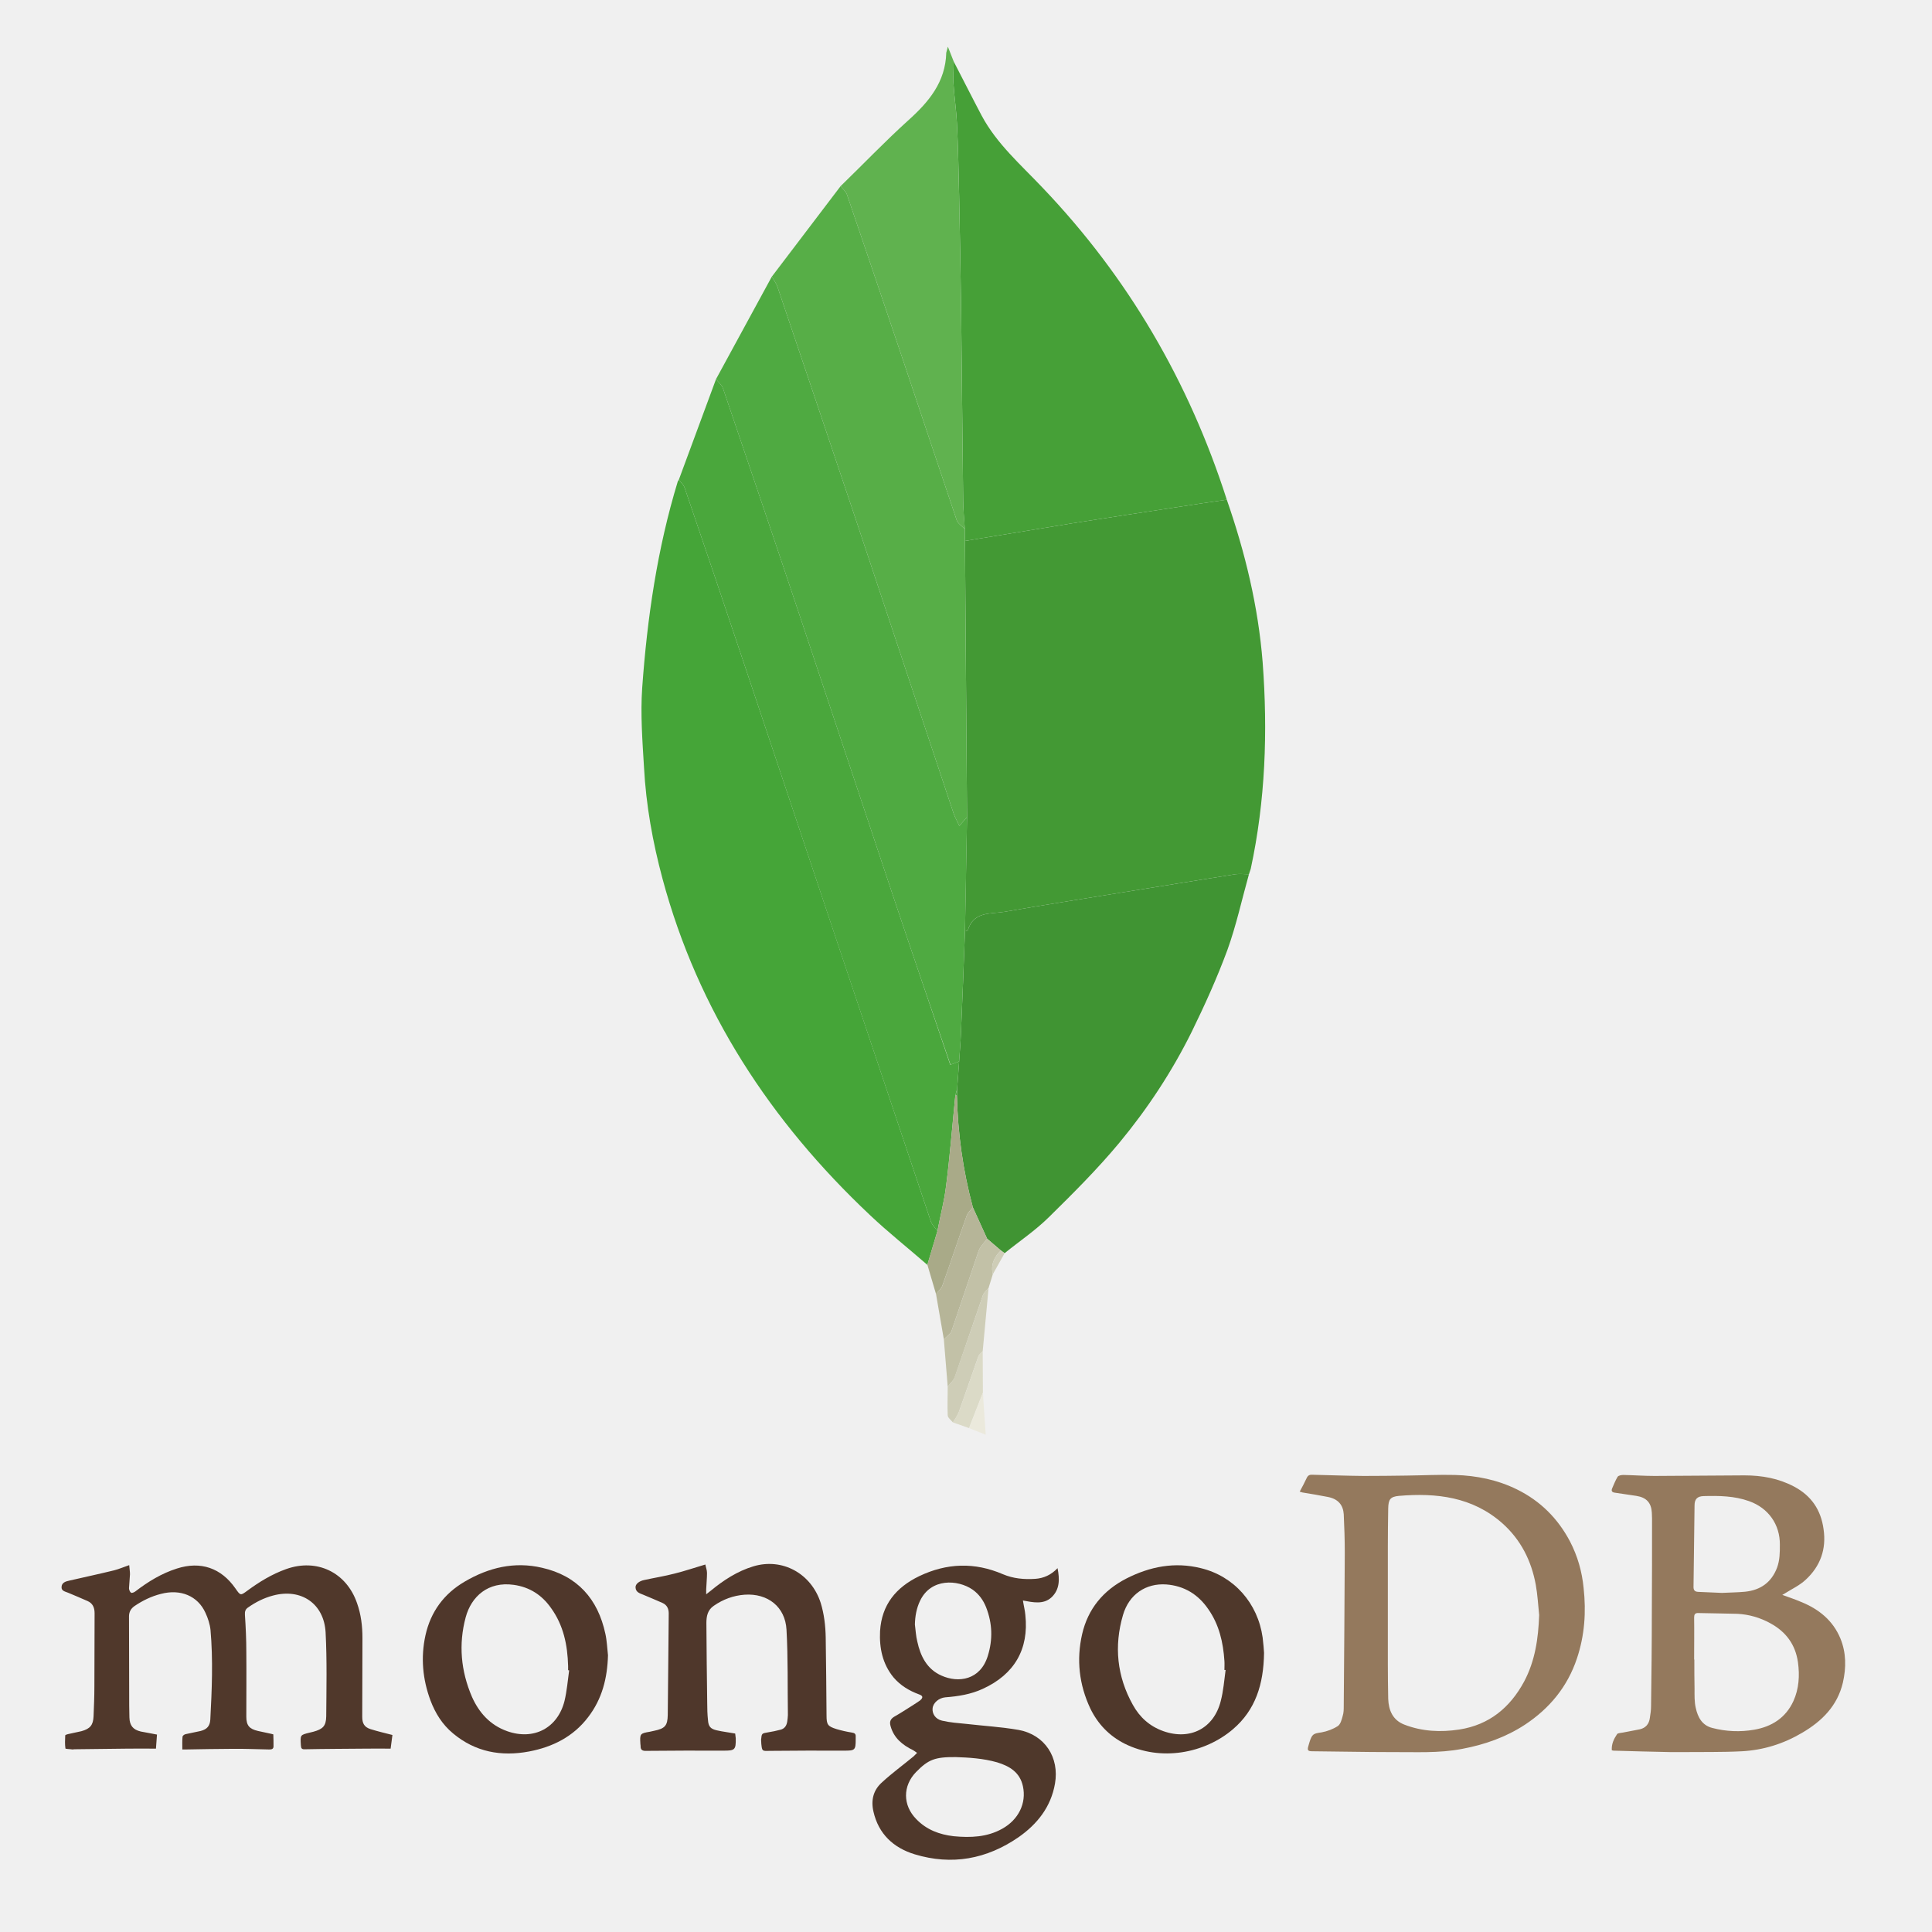
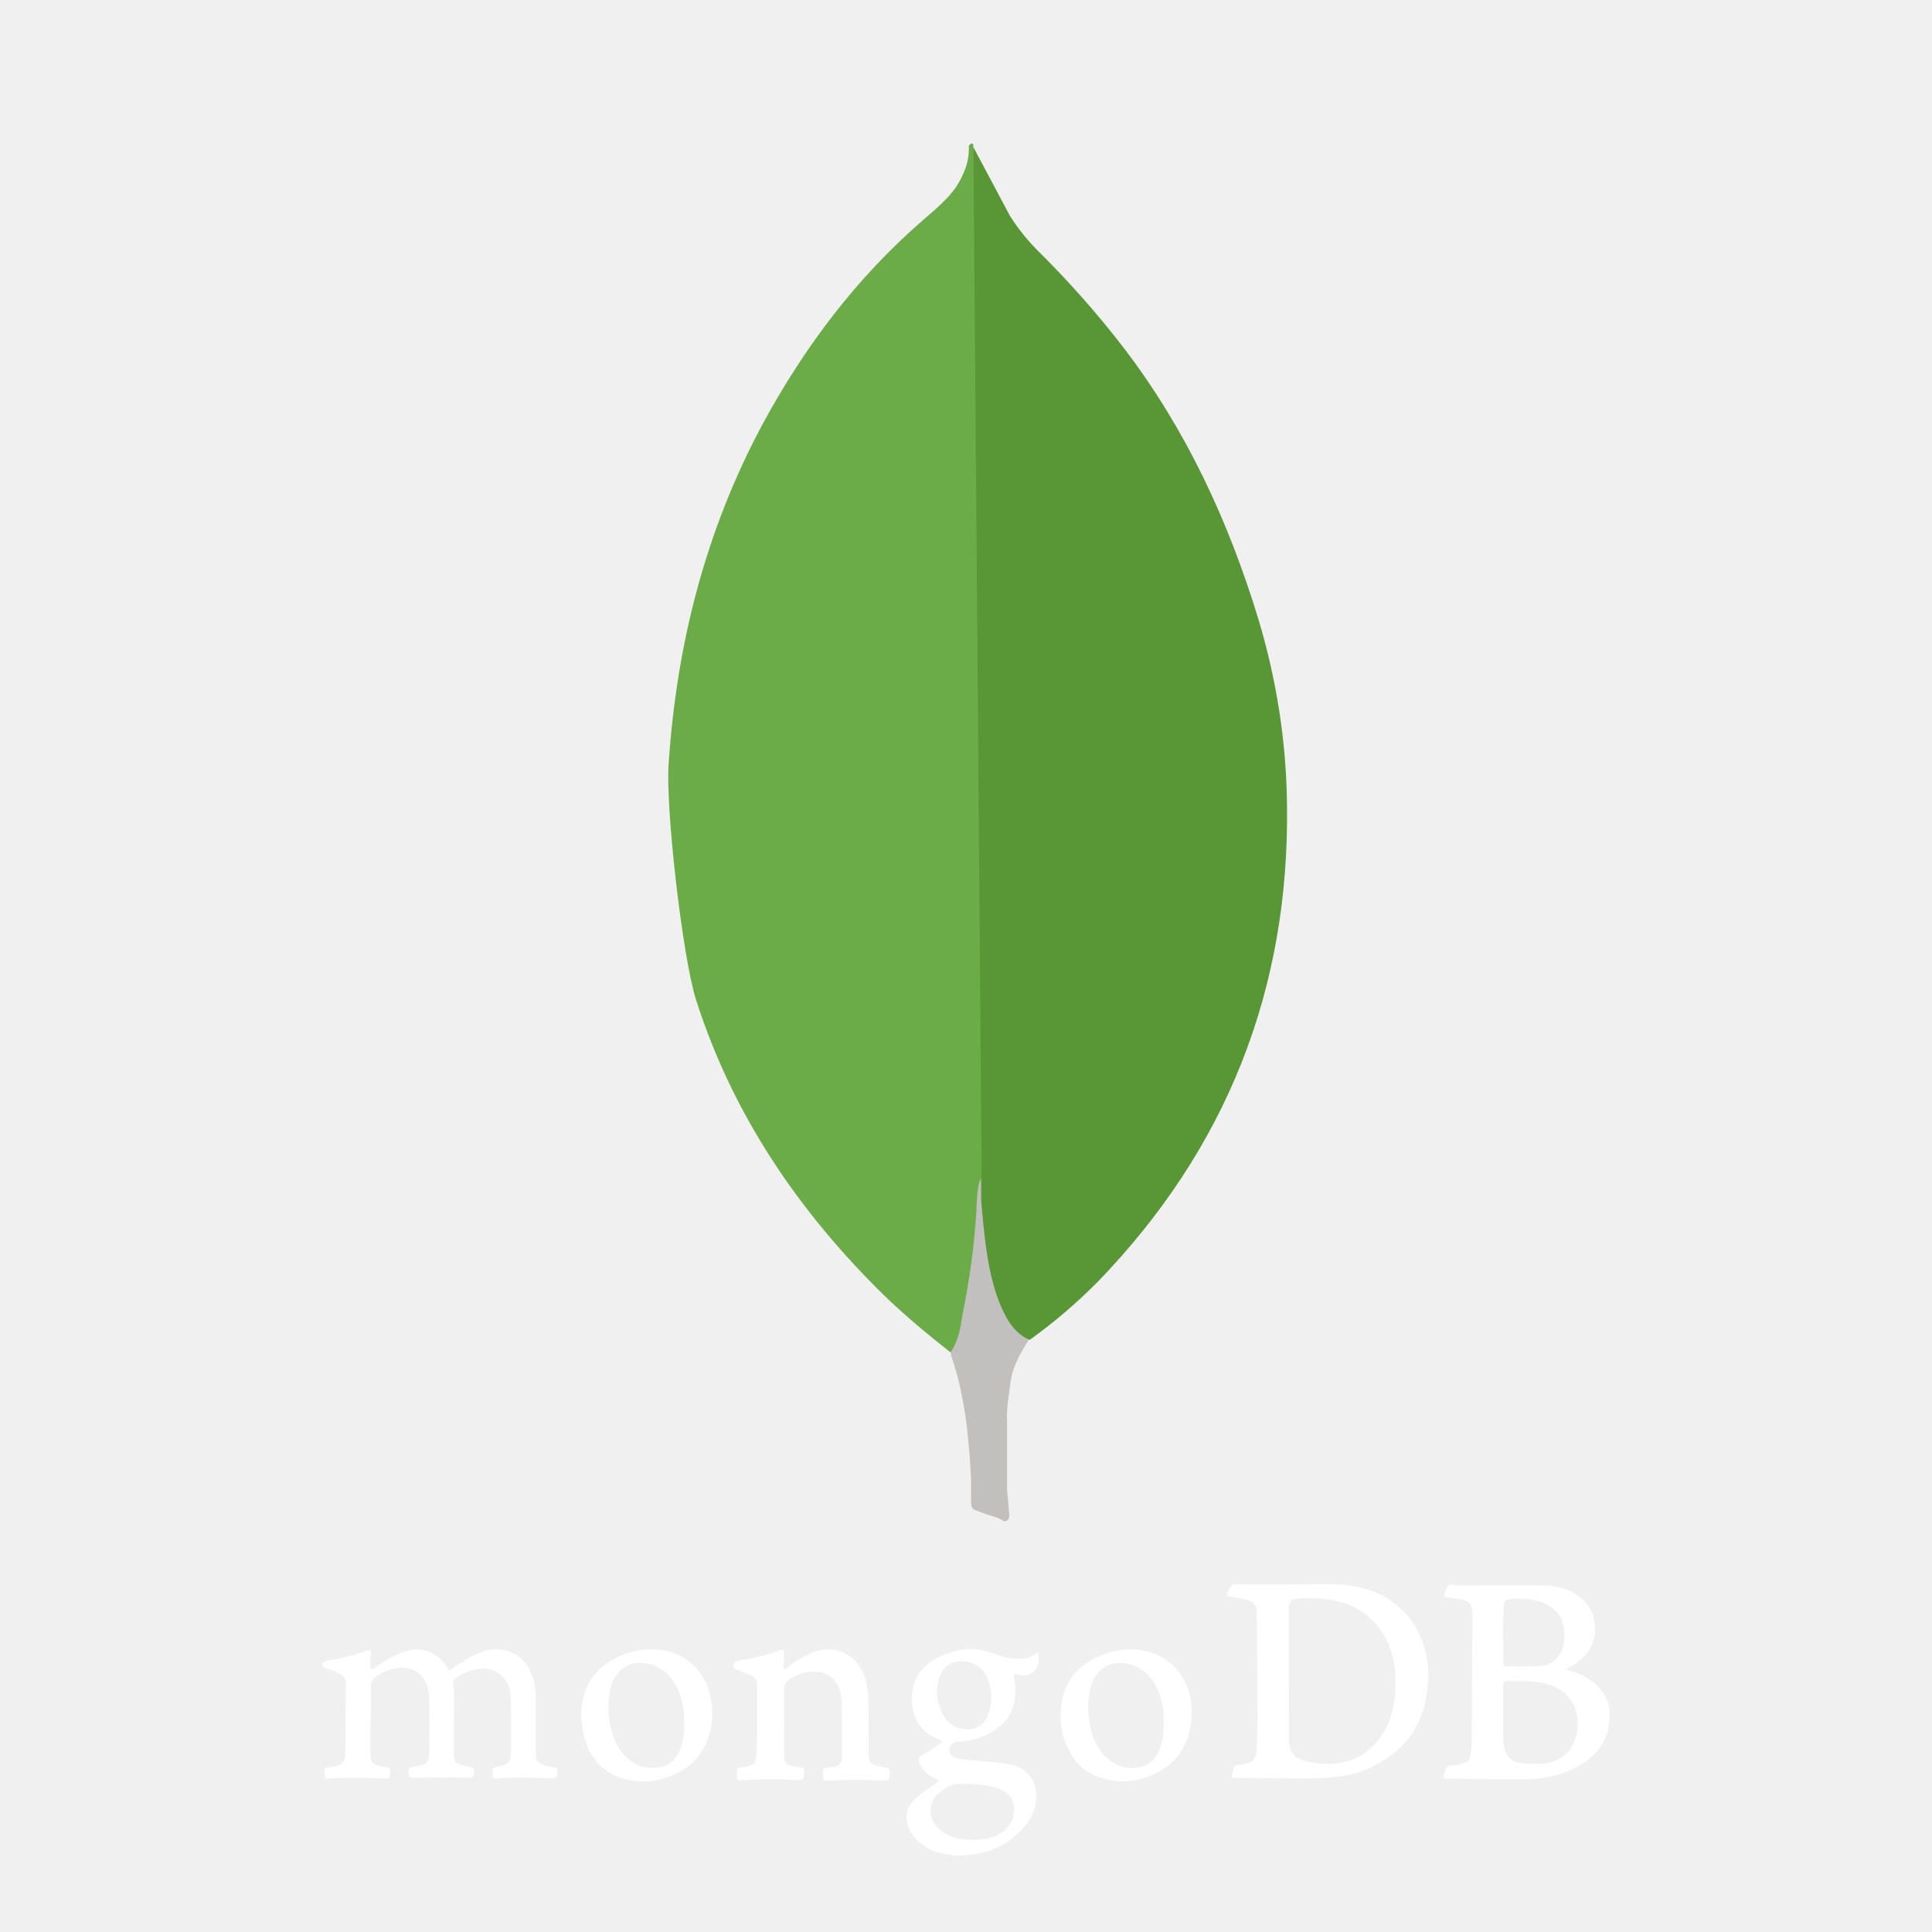
- <svg xmlns="http://www.w3.org/2000/svg" width="50" zoomAndPan="magnify" viewBox="0 0 37.5 37.5" height="50" preserveAspectRatio="xMidYMid meet" version="1.0">
-   <path fill="#94795d" d="M 25.227 28.953 C 25.277 28.859 25.324 28.773 25.363 28.688 C 25.387 28.633 25.426 28.621 25.48 28.625 C 25.809 28.633 26.137 28.645 26.465 28.648 C 26.742 28.648 27.023 28.645 27.301 28.641 C 27.613 28.637 27.93 28.621 28.242 28.629 C 28.66 28.641 29.066 28.723 29.445 28.91 C 29.898 29.133 30.238 29.473 30.473 29.918 C 30.621 30.203 30.707 30.504 30.738 30.824 C 30.789 31.289 30.758 31.742 30.609 32.188 C 30.426 32.738 30.078 33.16 29.598 33.477 C 29.227 33.719 28.82 33.863 28.383 33.945 C 27.922 34.035 27.461 34.004 26.996 34.008 C 26.488 34.008 25.98 33.996 25.473 33.992 C 25.387 33.992 25.371 33.973 25.395 33.891 L 25.418 33.812 C 25.469 33.656 25.492 33.648 25.652 33.625 C 25.762 33.605 25.875 33.562 25.965 33.504 C 26.02 33.469 26.043 33.375 26.062 33.305 C 26.082 33.242 26.082 33.176 26.082 33.109 C 26.09 32.121 26.098 31.129 26.102 30.141 C 26.102 29.891 26.094 29.641 26.082 29.391 C 26.07 29.215 25.977 29.094 25.77 29.055 C 25.609 29.023 25.445 28.996 25.281 28.969 Z M 29.875 31.348 C 29.855 31.152 29.844 30.953 29.809 30.758 C 29.723 30.293 29.52 29.887 29.16 29.566 C 28.582 29.055 27.883 28.973 27.152 29.035 C 26.984 29.051 26.949 29.105 26.945 29.277 C 26.941 29.52 26.938 29.762 26.938 30.008 C 26.938 30.777 26.938 31.547 26.938 32.316 C 26.938 32.535 26.941 32.754 26.945 32.973 C 26.953 33.199 27.035 33.387 27.254 33.473 C 27.602 33.609 27.965 33.625 28.324 33.57 C 28.906 33.48 29.309 33.145 29.582 32.641 C 29.797 32.238 29.859 31.801 29.875 31.348 Z M 31.285 33.973 C 31.277 33.852 31.324 33.754 31.387 33.66 C 31.402 33.637 31.461 33.637 31.5 33.629 L 31.828 33.566 C 31.945 33.539 32.008 33.461 32.023 33.348 C 32.035 33.27 32.047 33.195 32.047 33.117 C 32.055 32.512 32.062 31.906 32.062 31.297 C 32.066 30.691 32.066 30.086 32.066 29.477 L 32.062 29.359 C 32.051 29.168 31.957 29.066 31.762 29.035 L 31.344 28.973 C 31.289 28.965 31.273 28.941 31.289 28.895 C 31.324 28.816 31.355 28.734 31.398 28.664 C 31.418 28.637 31.473 28.629 31.512 28.629 C 31.715 28.633 31.914 28.648 32.113 28.648 L 33.859 28.637 C 34.199 28.637 34.523 28.695 34.824 28.855 C 35.156 29.031 35.344 29.305 35.395 29.68 C 35.453 30.07 35.332 30.402 35.047 30.664 C 34.93 30.773 34.777 30.844 34.641 30.93 L 34.594 30.957 C 34.723 31.004 34.844 31.043 34.961 31.094 C 35.305 31.234 35.578 31.453 35.723 31.805 C 35.836 32.082 35.836 32.371 35.77 32.66 C 35.664 33.109 35.367 33.406 34.98 33.633 C 34.617 33.848 34.227 33.969 33.812 33.992 C 33.426 34.012 33.039 34.004 32.656 34.008 L 32.43 34.008 C 32.059 34 31.688 33.992 31.316 33.98 Z M 32.883 32.211 L 32.887 32.211 C 32.887 32.402 32.887 32.594 32.891 32.781 C 32.891 32.906 32.887 33.031 32.914 33.148 C 32.953 33.328 33.035 33.488 33.234 33.539 C 33.5 33.609 33.777 33.621 34.047 33.574 C 34.387 33.516 34.66 33.344 34.809 33.02 C 34.918 32.781 34.934 32.523 34.898 32.262 C 34.848 31.918 34.664 31.672 34.363 31.508 C 34.164 31.398 33.949 31.336 33.723 31.324 C 33.473 31.316 33.219 31.316 32.965 31.309 C 32.895 31.305 32.883 31.344 32.883 31.398 C 32.887 31.672 32.883 31.941 32.883 32.211 Z M 33.422 30.918 C 33.562 30.91 33.719 30.91 33.875 30.895 C 34.172 30.863 34.383 30.715 34.492 30.43 C 34.547 30.281 34.547 30.133 34.547 29.984 C 34.551 29.59 34.324 29.27 33.949 29.137 C 33.664 29.035 33.367 29.031 33.066 29.039 C 32.945 29.043 32.891 29.098 32.891 29.219 L 32.871 30.805 C 32.871 30.867 32.898 30.895 32.961 30.898 Z M 33.422 30.918 " fill-opacity="1" fill-rule="evenodd" />
-   <path fill="#50382b" d="M 3.047 33.668 L 3.027 33.941 C 2.832 33.941 2.648 33.938 2.469 33.941 C 2.125 33.945 1.785 33.949 1.441 33.953 L 1.41 33.957 C 1.363 33.949 1.273 33.949 1.27 33.938 C 1.258 33.855 1.262 33.77 1.266 33.684 C 1.266 33.676 1.297 33.664 1.316 33.66 L 1.582 33.602 C 1.75 33.555 1.809 33.484 1.816 33.312 C 1.824 33.121 1.832 32.93 1.832 32.734 C 1.836 32.262 1.832 31.785 1.836 31.312 C 1.836 31.199 1.797 31.117 1.695 31.074 C 1.57 31.02 1.445 30.965 1.32 30.914 C 1.262 30.891 1.188 30.879 1.195 30.801 C 1.199 30.719 1.273 30.695 1.344 30.68 C 1.633 30.613 1.926 30.551 2.215 30.48 C 2.305 30.457 2.395 30.418 2.508 30.379 C 2.512 30.441 2.523 30.496 2.523 30.555 L 2.504 30.828 C 2.504 30.855 2.52 30.898 2.543 30.914 C 2.559 30.926 2.605 30.906 2.625 30.891 C 2.875 30.699 3.137 30.539 3.434 30.445 C 3.895 30.297 4.293 30.434 4.57 30.832 C 4.668 30.973 4.668 30.973 4.801 30.875 C 5.035 30.703 5.277 30.555 5.551 30.457 C 6.148 30.242 6.723 30.516 6.93 31.117 C 7.008 31.336 7.035 31.562 7.035 31.793 L 7.031 33.324 C 7.031 33.449 7.07 33.523 7.191 33.562 C 7.328 33.605 7.465 33.637 7.617 33.676 L 7.582 33.941 C 7.41 33.941 7.25 33.938 7.094 33.941 C 6.703 33.945 6.316 33.945 5.926 33.953 C 5.859 33.957 5.844 33.941 5.84 33.875 C 5.828 33.672 5.824 33.676 6.016 33.629 L 6.082 33.613 C 6.266 33.562 6.328 33.504 6.332 33.316 C 6.336 32.773 6.348 32.227 6.32 31.684 C 6.289 31.125 5.844 30.824 5.301 30.969 C 5.121 31.016 4.961 31.098 4.812 31.203 C 4.762 31.238 4.75 31.281 4.754 31.344 C 4.77 31.582 4.781 31.824 4.781 32.062 C 4.785 32.484 4.781 32.902 4.781 33.32 C 4.781 33.492 4.84 33.559 5.008 33.598 L 5.258 33.652 L 5.305 33.664 C 5.309 33.746 5.309 33.824 5.309 33.902 C 5.305 33.953 5.266 33.957 5.223 33.957 C 4.98 33.953 4.738 33.941 4.496 33.945 C 4.199 33.945 3.902 33.953 3.609 33.957 L 3.539 33.957 C 3.539 33.875 3.535 33.793 3.543 33.711 C 3.543 33.691 3.578 33.664 3.602 33.66 L 3.895 33.598 C 4.016 33.566 4.074 33.504 4.082 33.379 C 4.113 32.797 4.137 32.215 4.086 31.637 C 4.074 31.523 4.035 31.406 3.988 31.305 C 3.84 30.977 3.504 30.836 3.121 30.938 C 2.938 30.984 2.77 31.066 2.613 31.172 C 2.539 31.223 2.504 31.289 2.504 31.375 C 2.504 31.953 2.508 32.535 2.508 33.113 L 2.512 33.336 C 2.516 33.492 2.582 33.574 2.734 33.609 C 2.836 33.629 2.934 33.645 3.047 33.668 Z M 3.047 33.668 " fill-opacity="1" fill-rule="evenodd" />
-   <path fill="#4f382b" d="M 20.527 30.438 C 20.57 30.656 20.57 30.852 20.41 31.004 C 20.254 31.148 20.051 31.102 19.855 31.066 C 19.871 31.172 19.895 31.258 19.902 31.348 C 19.973 32.008 19.691 32.5 19.074 32.781 C 18.844 32.887 18.598 32.926 18.348 32.945 C 18.223 32.957 18.113 33.051 18.102 33.156 C 18.09 33.258 18.152 33.367 18.285 33.398 C 18.438 33.434 18.598 33.445 18.758 33.461 C 19.098 33.5 19.441 33.52 19.773 33.578 C 20.281 33.672 20.566 34.113 20.477 34.621 C 20.398 35.074 20.133 35.406 19.77 35.66 C 19.152 36.086 18.477 36.211 17.754 35.992 C 17.344 35.867 17.051 35.598 16.953 35.16 C 16.902 34.938 16.953 34.742 17.121 34.594 C 17.316 34.414 17.531 34.258 17.734 34.09 L 17.801 34.023 L 17.727 33.973 C 17.516 33.871 17.348 33.734 17.285 33.5 C 17.262 33.418 17.285 33.367 17.352 33.324 C 17.469 33.258 17.582 33.184 17.695 33.113 C 17.75 33.078 17.805 33.043 17.855 33.008 C 17.922 32.953 17.918 32.914 17.836 32.887 C 17.645 32.816 17.477 32.715 17.344 32.559 C 17.129 32.297 17.066 31.988 17.082 31.66 C 17.113 31.148 17.391 30.812 17.84 30.594 C 18.379 30.336 18.918 30.32 19.465 30.555 C 19.668 30.641 19.879 30.66 20.098 30.645 C 20.258 30.633 20.402 30.57 20.527 30.438 Z M 18.551 34.105 C 18.145 34.102 18.02 34.152 17.781 34.395 C 17.52 34.664 17.52 35.039 17.785 35.309 C 17.984 35.516 18.234 35.609 18.512 35.641 C 18.84 35.672 19.16 35.66 19.453 35.496 C 19.77 35.32 19.926 35 19.855 34.672 C 19.797 34.402 19.598 34.281 19.355 34.207 C 19.082 34.129 18.797 34.113 18.551 34.105 Z M 17.758 31.531 C 17.773 31.641 17.777 31.754 17.805 31.863 C 17.867 32.148 17.992 32.398 18.273 32.523 C 18.605 32.672 19.027 32.609 19.172 32.145 C 19.273 31.824 19.262 31.508 19.141 31.199 C 19.086 31.059 19 30.941 18.879 30.855 C 18.59 30.656 18.07 30.629 17.859 31.07 C 17.789 31.215 17.762 31.371 17.758 31.531 Z M 17.758 31.531 " fill-opacity="1" fill-rule="evenodd" />
-   <path fill="#4f372b" d="M 13.691 30.367 C 13.699 30.418 13.723 30.473 13.723 30.531 C 13.723 30.637 13.711 30.746 13.707 30.852 L 13.707 30.945 L 13.797 30.875 C 14.043 30.672 14.312 30.496 14.625 30.402 C 15.184 30.234 15.746 30.539 15.93 31.113 C 15.996 31.328 16.023 31.555 16.027 31.781 C 16.035 32.285 16.039 32.789 16.043 33.297 C 16.043 33.477 16.066 33.508 16.238 33.562 C 16.332 33.59 16.434 33.613 16.535 33.629 C 16.59 33.637 16.613 33.656 16.609 33.711 L 16.609 33.762 C 16.609 33.969 16.594 33.98 16.391 33.98 C 15.906 33.977 15.422 33.98 14.938 33.984 C 14.793 33.988 14.793 33.992 14.777 33.848 L 14.773 33.766 C 14.785 33.645 14.785 33.645 14.906 33.625 C 14.988 33.613 15.07 33.594 15.148 33.574 C 15.23 33.555 15.27 33.492 15.281 33.41 C 15.285 33.371 15.293 33.328 15.293 33.289 C 15.285 32.738 15.297 32.184 15.266 31.633 C 15.242 31.188 14.902 30.922 14.453 30.953 C 14.234 30.969 14.035 31.043 13.855 31.168 C 13.734 31.25 13.711 31.371 13.711 31.504 C 13.715 32.02 13.719 32.535 13.727 33.051 C 13.727 33.164 13.73 33.277 13.742 33.387 C 13.75 33.512 13.793 33.559 13.914 33.586 C 14.031 33.613 14.148 33.625 14.27 33.648 L 14.281 33.742 C 14.285 33.965 14.262 33.98 14.047 33.98 C 13.547 33.977 13.043 33.98 12.543 33.984 C 12.465 33.988 12.43 33.961 12.434 33.887 L 12.43 33.852 C 12.418 33.652 12.422 33.645 12.613 33.613 L 12.699 33.594 C 12.906 33.551 12.957 33.496 12.961 33.289 C 12.969 32.629 12.973 31.973 12.98 31.316 C 12.98 31.223 12.945 31.152 12.859 31.113 C 12.734 31.059 12.609 31.004 12.484 30.953 C 12.418 30.926 12.34 30.906 12.336 30.812 C 12.332 30.746 12.406 30.688 12.504 30.668 C 12.699 30.625 12.898 30.594 13.094 30.543 C 13.285 30.496 13.477 30.43 13.691 30.367 Z M 13.691 30.367 " fill-opacity="1" fill-rule="evenodd" />
-   <path fill="#4f382b" d="M 24.535 32.082 C 24.527 32.695 24.367 33.191 23.934 33.562 C 23.383 34.035 22.527 34.195 21.828 33.844 C 21.527 33.691 21.309 33.461 21.164 33.164 C 20.945 32.699 20.891 32.215 21.004 31.719 C 21.117 31.227 21.414 30.871 21.859 30.641 C 22.32 30.406 22.801 30.312 23.309 30.438 C 23.953 30.594 24.414 31.117 24.508 31.785 C 24.523 31.902 24.531 32.023 24.535 32.082 Z M 23.789 32.414 L 23.766 32.414 C 23.766 32.355 23.77 32.297 23.766 32.238 C 23.742 31.879 23.664 31.535 23.453 31.234 C 23.258 30.949 22.988 30.781 22.637 30.754 C 22.242 30.727 21.914 30.945 21.797 31.348 C 21.621 31.949 21.68 32.539 21.988 33.09 C 22.121 33.332 22.316 33.508 22.582 33.602 C 23.102 33.785 23.562 33.547 23.695 33.016 C 23.746 32.82 23.762 32.617 23.789 32.414 Z M 23.789 32.414 " fill-opacity="1" fill-rule="evenodd" />
-   <path fill="#4f372b" d="M 11.801 32.129 C 11.789 32.57 11.688 32.977 11.414 33.332 C 11.125 33.711 10.723 33.91 10.27 33.996 C 9.73 34.098 9.227 34.008 8.793 33.645 C 8.586 33.473 8.449 33.254 8.355 33.004 C 8.203 32.594 8.164 32.172 8.258 31.742 C 8.359 31.285 8.617 30.934 9.02 30.699 C 9.484 30.426 9.984 30.305 10.52 30.43 C 11.207 30.586 11.605 31.035 11.75 31.711 C 11.781 31.848 11.785 31.992 11.801 32.129 Z M 11.047 32.422 L 11.027 32.418 L 11.027 32.336 C 11.016 31.93 10.938 31.547 10.695 31.211 C 10.52 30.961 10.281 30.805 9.973 30.762 C 9.473 30.691 9.148 30.988 9.039 31.391 C 8.898 31.914 8.945 32.434 9.16 32.934 C 9.297 33.242 9.512 33.484 9.844 33.602 C 10.359 33.785 10.824 33.543 10.957 33.016 C 11.004 32.82 11.02 32.617 11.047 32.422 Z M 11.047 32.422 " fill-opacity="1" fill-rule="evenodd" />
-   <path fill="#439934" d="M 23.812 9.699 C 24.168 10.723 24.422 11.77 24.508 12.855 C 24.609 14.203 24.562 15.539 24.277 16.863 L 24.242 16.969 C 24.152 16.969 24.062 16.957 23.977 16.969 C 23.238 17.086 22.504 17.207 21.77 17.324 C 21.012 17.449 20.25 17.566 19.492 17.699 C 19.227 17.742 18.891 17.688 18.785 18.059 L 18.73 18.078 L 18.77 15.859 L 18.73 10.5 L 19.086 10.441 C 19.664 10.348 20.242 10.25 20.82 10.156 C 21.512 10.047 22.203 9.941 22.895 9.836 C 23.199 9.789 23.508 9.742 23.812 9.699 Z M 23.812 9.699 " fill-opacity="1" fill-rule="evenodd" />
-   <path fill="#45a538" d="M 18 24.551 C 17.629 24.227 17.242 23.922 16.883 23.582 C 14.961 21.77 13.551 19.629 12.859 17.055 C 12.668 16.344 12.539 15.625 12.5 14.891 C 12.469 14.379 12.43 13.859 12.465 13.352 C 12.562 11.996 12.758 10.648 13.156 9.344 L 13.176 9.312 C 13.215 9.363 13.27 9.41 13.289 9.469 C 13.68 10.613 14.066 11.758 14.449 12.902 C 15.652 16.504 16.859 20.102 18.066 23.703 C 18.09 23.773 18.148 23.828 18.195 23.895 Z M 18 24.551 " fill-opacity="1" fill-rule="evenodd" />
-   <path fill="#46a037" d="M 23.812 9.699 C 23.508 9.742 23.199 9.789 22.895 9.836 C 22.203 9.941 21.512 10.047 20.82 10.156 C 20.242 10.25 19.664 10.348 19.086 10.441 L 18.73 10.5 L 18.727 10.27 C 18.715 10.082 18.695 9.891 18.695 9.703 L 18.656 6.07 C 18.645 5.316 18.633 4.559 18.617 3.801 C 18.605 3.332 18.598 2.859 18.574 2.391 C 18.562 2.137 18.523 1.887 18.508 1.633 C 18.496 1.488 18.512 1.344 18.512 1.195 C 18.695 1.547 18.871 1.898 19.055 2.246 C 19.348 2.793 19.816 3.199 20.234 3.641 C 21.898 5.383 23.078 7.41 23.812 9.699 Z M 23.812 9.699 " fill-opacity="1" fill-rule="evenodd" />
-   <path fill="#409433" d="M 18.73 18.078 L 18.785 18.059 C 18.895 17.688 19.227 17.742 19.492 17.699 C 20.25 17.566 21.012 17.449 21.77 17.324 C 22.508 17.207 23.242 17.086 23.977 16.969 C 24.062 16.957 24.152 16.969 24.242 16.969 C 24.105 17.457 23.996 17.961 23.824 18.438 C 23.625 18.977 23.387 19.504 23.133 20.023 C 22.75 20.797 22.277 21.516 21.727 22.18 C 21.305 22.688 20.832 23.16 20.359 23.625 C 20.098 23.883 19.789 24.09 19.5 24.324 L 19.426 24.27 L 19.16 24.043 L 18.883 23.434 C 18.691 22.723 18.59 21.996 18.574 21.262 L 18.578 21.137 L 18.617 20.602 C 18.629 20.418 18.645 20.234 18.652 20.051 C 18.68 19.395 18.707 18.734 18.73 18.078 Z M 18.73 18.078 " fill-opacity="1" fill-rule="evenodd" />
-   <path fill="#4faa41" d="M 18.73 18.078 C 18.707 18.734 18.68 19.395 18.652 20.055 C 18.645 20.238 18.629 20.418 18.617 20.602 L 18.449 20.668 C 18.07 19.562 17.695 18.469 17.328 17.371 C 16.723 15.559 16.121 13.742 15.516 11.93 C 15.027 10.465 14.531 9.004 14.035 7.543 C 14.012 7.473 13.945 7.422 13.898 7.359 L 14.98 5.371 C 15.02 5.438 15.066 5.496 15.09 5.566 C 15.59 7.047 16.09 8.527 16.586 10.008 C 17.23 11.938 17.867 13.867 18.512 15.797 C 18.539 15.871 18.582 15.945 18.621 16.031 L 18.77 15.859 C 18.758 16.598 18.746 17.336 18.73 18.078 Z M 18.73 18.078 " fill-opacity="1" fill-rule="evenodd" />
-   <path fill="#4aa73c" d="M 13.898 7.359 C 13.945 7.422 14.012 7.473 14.035 7.543 C 14.531 9.004 15.027 10.465 15.516 11.93 C 16.121 13.742 16.723 15.559 17.328 17.371 C 17.695 18.469 18.07 19.562 18.445 20.668 L 18.617 20.602 L 18.578 21.137 L 18.543 21.262 C 18.484 21.848 18.438 22.438 18.363 23.023 C 18.328 23.316 18.25 23.602 18.195 23.895 C 18.148 23.828 18.09 23.773 18.066 23.703 C 16.855 20.102 15.652 16.504 14.449 12.902 C 14.066 11.758 13.68 10.613 13.289 9.469 C 13.27 9.41 13.215 9.363 13.176 9.312 Z M 13.898 7.359 " fill-opacity="1" fill-rule="evenodd" />
-   <path fill="#57ae47" d="M 18.77 15.859 L 18.621 16.031 C 18.582 15.945 18.539 15.871 18.512 15.797 C 17.867 13.867 17.23 11.938 16.586 10.008 C 16.09 8.527 15.59 7.047 15.09 5.566 C 15.066 5.496 15.02 5.438 14.98 5.371 L 16.316 3.613 C 16.359 3.668 16.422 3.719 16.441 3.781 C 16.812 4.871 17.18 5.957 17.547 7.047 C 17.887 8.062 18.227 9.082 18.57 10.098 C 18.594 10.164 18.676 10.215 18.727 10.27 L 18.73 10.5 Z M 18.77 15.859 " fill-opacity="1" fill-rule="evenodd" />
-   <path fill="#60b24f" d="M 18.727 10.27 C 18.676 10.215 18.594 10.164 18.57 10.098 C 18.227 9.082 17.887 8.062 17.547 7.047 C 17.18 5.957 16.812 4.871 16.441 3.781 C 16.422 3.719 16.359 3.668 16.316 3.613 C 16.754 3.188 17.176 2.746 17.625 2.34 C 18.027 1.98 18.352 1.594 18.367 1.023 L 18.398 0.906 L 18.512 1.195 C 18.512 1.344 18.496 1.488 18.508 1.633 C 18.523 1.887 18.562 2.137 18.574 2.391 C 18.598 2.859 18.605 3.332 18.617 3.801 C 18.633 4.559 18.645 5.316 18.656 6.07 L 18.695 9.703 C 18.695 9.891 18.719 10.082 18.727 10.27 Z M 18.727 10.27 " fill-opacity="1" fill-rule="evenodd" />
-   <path fill="#a9aa88" d="M 18.195 23.895 C 18.25 23.602 18.328 23.316 18.363 23.02 C 18.438 22.438 18.484 21.848 18.543 21.262 L 18.559 21.258 L 18.574 21.262 C 18.59 22 18.691 22.723 18.883 23.434 C 18.844 23.484 18.789 23.531 18.766 23.59 C 18.605 24.043 18.453 24.5 18.293 24.949 C 18.27 25.012 18.211 25.062 18.168 25.117 L 18 24.547 Z M 18.195 23.895 " fill-opacity="1" fill-rule="evenodd" />
-   <path fill="#b6b598" d="M 18.168 25.117 C 18.211 25.062 18.27 25.012 18.293 24.953 C 18.453 24.5 18.605 24.043 18.766 23.59 C 18.789 23.531 18.844 23.488 18.883 23.434 L 19.16 24.043 C 19.105 24.121 19.027 24.191 18.996 24.277 L 18.469 25.836 C 18.445 25.898 18.371 25.941 18.32 25.996 Z M 18.168 25.117 " fill-opacity="1" fill-rule="evenodd" />
-   <path fill="#c2c1a7" d="M 18.32 25.996 C 18.371 25.941 18.445 25.898 18.469 25.836 L 18.996 24.277 C 19.027 24.191 19.105 24.121 19.16 24.043 L 19.426 24.273 C 19.297 24.398 19.227 24.547 19.27 24.734 L 19.188 25 C 19.148 25.047 19.098 25.086 19.078 25.141 C 18.895 25.672 18.715 26.203 18.531 26.734 C 18.504 26.801 18.441 26.855 18.395 26.914 Z M 18.32 25.996 " fill-opacity="1" fill-rule="evenodd" />
-   <path fill="#cecdb7" d="M 18.395 26.914 C 18.441 26.855 18.504 26.801 18.527 26.734 C 18.715 26.203 18.895 25.672 19.078 25.141 C 19.098 25.086 19.148 25.047 19.188 25 L 19.074 26.227 C 19.043 26.262 19 26.293 18.988 26.332 L 18.613 27.402 C 18.586 27.477 18.535 27.543 18.496 27.609 C 18.461 27.566 18.398 27.52 18.395 27.473 C 18.387 27.289 18.395 27.102 18.395 26.914 Z M 18.395 26.914 " fill-opacity="1" fill-rule="evenodd" />
-   <path fill="#dbdac7" d="M 18.496 27.609 C 18.535 27.543 18.586 27.477 18.613 27.402 L 18.988 26.332 C 19 26.293 19.043 26.262 19.074 26.227 L 19.078 27.031 L 18.809 27.719 Z M 18.496 27.609 " fill-opacity="1" fill-rule="evenodd" />
-   <path fill="#ebe9dc" d="M 18.809 27.719 L 19.078 27.031 L 19.133 27.848 Z M 18.809 27.719 " fill-opacity="1" fill-rule="evenodd" />
-   <path fill="#cecdb7" d="M 19.27 24.734 C 19.227 24.547 19.297 24.398 19.426 24.273 L 19.5 24.324 Z M 19.27 24.734 " fill-opacity="1" fill-rule="evenodd" />
-   <path fill="#4faa41" d="M 18.574 21.262 L 18.559 21.258 L 18.543 21.262 L 18.578 21.137 Z M 18.574 21.262 " fill-opacity="1" fill-rule="evenodd" />
+ <svg xmlns="http://www.w3.org/2000/svg" viewBox="0 0 2500.1 2500" width="2500" height="2500">
+   <path d="M2215.6 2500H284.4C127.3 2500 0 2372.7 0 2215.6V284.4C0 127.3 127.3 0 284.4 0h1931.3c157 0 284.4 127.3 284.4 284.4v1931.3c-.1 157-127.4 284.3-284.5 284.3z" fill="transparent" />
+   <path d="M1259.6 190.4l47.6 89.4c10.7 16.5 22.3 31.1 35.9 44.7 40 39.5 77.3 81.7 111.6 126.3 80.6 105.8 135 223.4 173.8 350.6 23.3 77.6 35.9 157.4 36.9 237.9 3.9 240.9-78.7 447.7-245.1 619.6-27 27.2-56.3 52.3-87.5 74.7-16.5 0-24.3-12.6-31.1-24.3-12.4-21.6-20.6-45.3-24.3-69.9-5.9-29.2-9.7-58.3-7.8-88.3v-13.6c-1.3-3.1-15.8-1340.2-10-1347.1z" fill="#599636" />
+   <path d="M1259.6 187.5c-1.9-3.9-3.9-1-5.9 1 1 19.5-5.9 36.9-16.5 53.5-11.7 16.5-27.2 29.2-42.8 42.8-86.3 74.7-154.3 165.1-208.7 266.1C913.2 686.8 875.9 832.5 865.4 986c-4.8 55.3 17.5 250.5 35 306.8 47.6 149.6 133 274.9 243.8 383.6 27.2 26.2 56.3 50.5 86.3 73.9 8.8 0 9.7-7.8 11.7-13.6 3.9-12.4 6.8-25 8.8-37.8l19.5-145.6z" fill="#6cac48" />
+   <path d="M1307.2 1792.6c1.9-22.3 12.6-40.7 24.3-59.2-11.7-4.8-20.4-14.5-27.2-25.2-5.9-10.2-10.7-20.9-14.5-32.1-13.6-40.7-16.5-83.6-20.4-125.2v-25.2c-4.8 3.9-5.9 36.9-5.9 41.8-2.8 44.1-8.7 87.8-17.5 131.1-2.9 17.5-4.8 35-15.6 50.5 0 1.9 0 3.9 1 6.8 17.5 51.5 22.3 103.9 25.2 157.4v19.5c0 23.3-1 18.4 18.4 26.2 7.8 2.9 16.5 3.9 24.3 9.7 5.9 0 6.8-4.8 6.8-8.8l-2.9-32.1v-89.4c-.9-15.6 2-31.1 4-45.8z" fill="#c2bfbf" />
+   <path d="M479.33 2226.45v43.194c0 1.736 0 3.472.307 5.106.51 5.106 3.676 8.271 8.27 9.7 4.29 1.124 8.68 1.94 13.071 2.553 2.553.307 3.37 1.43 3.676 4.187.306 9.7-.51 10.824-9.905 10.211-21.852-1.123-43.806-1.43-65.658 0h-2.042c-6.842.307-7.352-.306-7.352-7.148 0-1.123.306-2.552.306-3.676 0-2.042 1.43-3.165 3.37-3.165 4.595-.51 8.781-1.736 13.07-2.553 5.922-1.43 9.394-5.105 9.905-11.13.817-6.535.817-13.377.817-19.912l.306-76.176c.204-4.493-2.246-8.68-6.229-10.824-5.105-2.859-10.62-5.105-16.236-6.841-1.736-.51-3.37-.817-4.799-1.736-4.187-2.042-4.289-5.719-.306-7.965 1.43-.817 3.165-1.43 4.799-1.736a260.072 260.072 0 0 0 50.546-12.764c3.37-1.123 4.288-.817 4.595 2.553.306 2.042 0 4.595-.307 6.535-.51 3.676-.51 7.352-.51 10.824 0 1.43.306 2.86 1.736 3.676s2.859 0 4.186-.817c5.923-4.595 11.948-8.782 18.483-12.458 9.394-5.105 19.299-9.7 30.123-11.13 13.07-1.736 24.405 1.736 34.412 10.211 4.084 3.676 7.76 7.863 10.824 12.458 2.859 4.187 3.165 4.289 6.841 1.43 10.824-7.965 22.159-15.01 34.412-20.219 12.764-5.412 25.834-6.228 38.905-1.736 13.377 4.8 22.465 14.194 27.877 26.958 4.595 10.211 6.535 20.831 6.535 31.86v76.175c0 5.106 2.042 8.271 7.148 10.824 5.412 2.042 11.334 3.165 17.052 4.289 3.676.817 3.676.817 3.676 4.595-.51 9.394-1.43 9.905-10.517 9.394a588.168 588.168 0 0 0-68.415 0c-4.595.306-4.595.306-4.8-4.289v-1.43c-.306-7.658-.306-7.658 7.148-9.394l7.352-2.042c5.106-1.225 8.782-5.82 8.782-11.13l.817-21.342-.51-55.65c-.205-5.004-1.226-9.906-3.166-14.5-7.148-17.36-22.771-23.589-37.782-21.853-11.334 1.123-21.341 5.719-30.736 12.254-2.042 1.43-3.37 3.165-3.165 5.922 2.553 18.176.817 36.352 1.123 54.528v39.518c0 7.148 2.86 10.517 9.7 12.253l13.071 2.86c2.042.306 3.166 1.123 3.166 3.37v2.041c-.307 7.965-.817 8.271-8.782 8.271-22.771-1.123-45.44-.816-67.905 0-7.658.307-8.27-.51-7.965-8.27.307-4.596.817-4.8 5.106-5.719l9.394-1.736c8.272-1.736 11.335-4.8 11.948-13.683l.816-19.095-.51-57.08c-.51-7.149-2.042-13.888-5.923-20.423-5.718-10.518-14.602-15.93-26.753-16.44-12.254-.817-22.975 3.676-33.289 9.394-7.148 4.187-10.21 9.088-9.7 17.36v41.457zm535.375 1.737v40.028c0 2.859.205 5.718.511 8.475.204 3.88 3.063 7.148 6.842 7.965 4.901 1.43 9.904 2.246 15.01 2.553 2.86.306 3.37 1.43 3.676 3.676v2.042c-.306 9.905-1.43 11.13-11.13 10.518-21.648-1.43-43.194-1.124-64.74 0l-8.27.306c-1.736 0-2.043-.817-2.553-2.042a29.428 29.428 0 0 1 0-11.947c.306-1.736 1.43-2.043 3.165-2.553 4.187-.51 7.659-1.43 11.641-2.043 7.148-1.735 9.7-4.595 9.905-11.947l.817-23.894v-69.947c0-5.106-2.042-8.271-6.535-10.518-5.106-2.859-10.518-4.799-16.236-6.841-1.736-.51-3.37-1.123-4.8-2.042-3.676-2.553-4.186-6.23-.51-9.088 1.634-1.328 3.574-2.145 5.718-2.247 18.176-2.859 35.842-6.841 52.894-13.683 2.043-.817 2.86-.306 3.676 1.43s1.124 3.676.817 5.718l-.817 13.377c0 1.736-.816 4.186.511 4.799 1.736 1.123 2.86-1.43 4.289-2.042a123.8 123.8 0 0 1 27.57-17.564c8.782-4.186 17.87-6.841 28.081-6.228 19.095 1.123 32.676 10.823 41.458 27.57 4.595 8.782 6.535 18.482 7.352 28.387l.817 20.831.306 62.8c.306 4.799 2.042 7.964 6.842 9.7a98.384 98.384 0 0 0 15.316 3.676c4.595.51 4.8 1.43 5.106 5.718v1.43c-.51 9.7-1.123 9.905-10.824 9.394a600.917 600.917 0 0 0-63.616 0c-2.86.306-5.718 0-8.271.306-1.736 0-2.86-.306-3.166-2.042-.51-3.676-1.123-7.352-.306-11.334.306-1.736 1.123-2.553 3.166-2.86l13.07-2.042c4.595-1.123 7.148-4.186 7.658-8.27l.511-7.965-.306-59.43c0-6.841-.307-13.683-1.736-20.422-3.37-14.602-14.5-24.916-29.51-26.448-13.071-1.43-24.916 2.043-35.842 9.088-5.412 3.37-7.659 8.272-7.659 14.194v42.887c0-.817 0-.817.307-.817z" fill="#fff" />
+   <path d="M1846.82 2147.824c-3.166-20.729-10.824-39.21-24.201-55.447-11.641-14.295-26.652-25.426-43.806-32.37-17.87-7.351-36.965-9.7-56.264-10.21-7.965-.307-116.51 1.429-124.475 0-2.043-.307-3.37.306-4.595 2.042-1.43 2.042-2.86 4.288-3.676 6.535-3.37 7.658-3.37 7.148 4.799 8.27 6.841 1.124 13.377 1.737 19.912 3.677 5.922 2.042 10.211 5.412 11.64 11.947.511 3.166 1.124 103.134 1.124 149.697l-1.123 33.289c-.307 2.552-.511 5.105-1.43 7.352-1.123 3.37-3.166 6.229-6.535 7.658-3.778 1.736-7.76 2.86-11.947 3.166-7.659.816-8.782 1.123-11.335 9.7l-.817 3.166c-.51 3.676-.306 4.288 3.37 4.288l84.957.817 33.29-.51 22.974-2.86c26.141-4.799 49.423-15.623 69.335-32.982 11.334-10.007 20.626-22.158 27.264-35.841 7.964-15.93 11.334-33.289 12.253-50.852 1.532-10.11 1.021-20.32-.715-30.532zm-41.152 40.335c-1.123 18.176-4.8 35.841-14.193 51.669-11.948 20.728-29 35.228-52.588 40.334-10.212 2.042-20.423 3.165-31.145 1.736-7.658-.817-15.01-1.736-22.158-4.289-12.764-4.595-17.36-12.458-17.563-24.915l-.307-171.345c0-10.211 4.595-12.458 11.947-12.764 11.13-.817 22.465-.51 33.493.51 11.845 1.124 23.384 3.983 34.412 8.272 8.17 3.37 15.725 8.067 22.465 13.887 15.317 13.07 25.528 29.51 31.144 48.81 4.595 15.623 5.412 31.552 4.595 47.482zm277.337 27.876c0-1.736 0-3.165-.306-4.799-2.553-15.623-10.824-27.57-23.588-36.658-8.271-5.923-17.563-9.905-27.264-12.764-1.736-.51-3.165-1.124-4.8-1.43.307-1.43 1.124-1.736 2.043-2.042 5.718-2.86 11.13-5.923 15.93-10.211 8.781-7.352 14.602-16.44 17.563-27.57 1.736-5.923 1.736-11.948 1.123-18.177-.919-14.806-8.577-28.387-20.729-36.964-13.07-9.701-28.387-13.683-44.316-13.888-30.736-.51-61.676 0-92.31 0-8.782 0-17.563.51-26.753-.817-1.736-.306-4.187-.816-5.412 1.124-2.043 3.676-4.596 7.352-5.412 11.64-.307 2.043.306 3.166 2.552 3.37l19.606 2.86c7.658 1.123 13.07 5.411 13.683 12.253.51 4.697.817 9.496.817 14.193l-.51 53.099-.307 105.074c0 6.228-.817 12.253-2.042 18.482-.613 4.084-3.472 7.352-7.352 8.475-5.719 1.736-11.13 3.37-17.053 3.37-3.268-.306-6.331 1.736-7.352 4.8-1.123 2.552-2.042 5.411-2.553 7.964-.51 3.37.306 4.595 3.676 4.187 2.553-.307 96.292 2.042 113.958.306 10.517-1.123 20.83-2.553 31.246-5.718 17.87-5.719 34.412-13.888 47.482-27.877 10.824-11.335 17.053-25.018 17.564-40.947.816-3.676.816-7.352.816-11.335zm-137.851-116.51l.817-22.77c0-4.29 1.735-6.23 5.922-7.149 6.842-1.43 13.683-.817 20.423-.51 6.841.51 13.376 1.43 20.218 3.37 12.458 3.675 22.158 10.823 27.877 22.77 2.552 5.412 3.982 11.335 3.982 17.36.306 7.964-.306 15.623-3.37 23.281-4.8 10.518-12.458 17.36-23.588 19.3-11.13 2.042-42.58 1.123-47.482 1.123-4.289 0-4.595-.51-4.595-4.8v-26.753c-.715-8.271-.715-16.644-.306-25.018zm92.31 152.862c-4.8 12.764-13.684 21.648-26.141 26.448-6.842 2.552-13.684 4.186-20.831 3.676-8.782-.307-17.564 0-26.448-1.736-11.947-2.553-17.359-13.888-18.176-22.159-1.43-14.5-.51-29.306-.816-40.028v-37.475c0-4.595.51-5.923 5.412-5.923l26.753.307 18.176 2.042c12.764 2.86 24.405 7.658 33.493 17.563 7.352 7.965 11.334 17.564 12.253 28.081.817 9.905.307 19.606-3.37 29z" fill="#fff" />
+   <path d="M1315.529 2166.817l7.352 1.123c7.964.307 17.359-2.552 20.218-13.683a29.258 29.258 0 0 0 0-16.235c-1.736 0-2.553 1.43-3.37 2.042-4.288 3.37-9.088 5.412-14.193 5.922-10.212 1.124-20.423.51-30.43-3.165l-13.887-4.8c-9.7-3.165-19.912-4.492-30.123-3.982-14.5 1.123-28.081 5.923-40.947 12.764-13.683 7.352-23.282 18.483-27.877 33.493-2.553 8.782-2.86 17.87-1.736 26.958 2.86 20.729 13.683 35.228 32.982 42.887 1.124.306 2.043.817 3.166 1.123 2.553 1.43 2.859 2.86.51 4.8l-7.147 4.799-17.053 10.517c-4.289 2.553-4.8 4.595-3.37 9.088 1.736 5.31 4.8 10.007 9.088 13.683 3.88 3.37 8.271 6.025 13.07 7.965 3.166 1.43 3.166 2.042.307 4.595l-16.236 11.641c-5.412 4.187-10.824 8.271-15.317 13.683a27.922 27.922 0 0 0-6.842 25.528c2.145 9.905 7.25 18.789 14.807 25.528a59.6 59.6 0 0 0 26.14 14.194c15.93 4.595 32.37 4.8 48.606 1.736 23.282-4.289 43.704-14.602 59.634-32.063 11.13-11.641 17.563-25.324 18.176-41.56 1.327-19.504-11.743-36.965-30.736-41.458l-15.317-2.859-46.87-4.187c-5.105-.306-10.21-1.123-14.5-3.676-5.411-3.37-6.841-9.905-3.37-14.193 2.554-3.166 5.72-5.106 9.701-5.412l9.088-.817a82.347 82.347 0 0 0 47.993-21.852 50.514 50.514 0 0 0 14.5-24.2c3.37-12.254 3.37-24.916.51-37.374-.816-3.165-.51-3.37 3.37-2.86zm-69.641 141.528c1.736.306 3.37 0 5.106 0 11.947.51 24.2 1.43 35.841 4.595 3.778 1.123 7.556 2.553 11.13 4.289 11.335 6.229 15.623 17.053 14.194 28.693-1.736 12.764-8.782 21.852-19.912 27.877-7.352 4.187-15.623 5.923-24.2 6.842-3.166.306-5.923 0-9.089 0-9.905.306-19.605-.817-29-4.8-6.535-2.553-11.947-6.229-16.746-11.334-9.905-9.905-14.602-28.081.306-42.887 9.088-8.476 19.3-14.398 32.37-13.275zm32.472-88.634c-5.923 15.011-19.095 19.606-32.064 17.564-11.947-1.736-20.728-8.271-26.447-19.095-7.352-14.5-9.394-29.51-5.105-45.134 3.165-11.64 10.21-20.422 22.77-22.465 15.93-2.859 31.145 2.86 39.212 18.789 4.187 7.658 5.922 17.053 5.922 30.43-.306 5.411-1.43 12.764-4.288 19.911zm-358.006-19.4c-2.553-15.318-8.271-29.307-18.79-40.948-15.622-17.36-35.534-24.915-57.999-25.018-19.605-.306-38.088 5.412-54.528 15.624-16.236 9.7-28.08 25.221-33.289 43.5-4.799 16.44-4.595 33.288-.816 50.035 9.904 44.93 44.623 64.228 86.08 61.37 12.254-.818 23.895-4.8 34.923-10.212 16.44-7.658 28.387-19.912 36.658-36.046 6.535-13.376 9.394-27.57 9.088-43.806zm-40.335 63.105c-4.186 13.07-15.623 22.464-29.306 23.894-12.458 1.736-24.2-1.43-34.616-8.782-7.556-5.616-13.683-12.866-17.87-21.341-11.64-23.895-13.683-48.81-7.658-74.44 1.94-7.965 6.024-15.113 11.947-20.73 10.517-9.7 22.771-11.946 36.352-9.087 13.07 2.86 22.975 9.905 31.144 20.729s11.947 23.281 14.194 36.352c1.123 6.535 1.123 13.376 1.43 17.563 0 13.683-1.124 24.916-5.413 35.842zm661.178-60.757c-2.042-16.44-8.271-31.553-19.912-44.01-15.317-16.747-35.229-23.895-57.387-24.201-19.095-.307-36.658 5.105-52.894 14.5-18.176 10.823-30.736 26.14-35.535 46.87-5.719 22.668-3.37 46.562 6.841 67.598 9.394 19.911 25.324 32.676 46.36 38.394 23.28 6.229 45.44 3.37 67.087-7.148 18.789-9.088 32.063-23.282 39.824-42.58 4.595-11.335 6.229-23.589 6.535-37.783.204-2.552-.408-7.147-.919-11.64zm-39.211 57.08c-4.595 15.317-14.194 25.324-30.43 27.57-11.947 1.737-23.281-1.122-33.493-7.964-8.781-5.922-15.01-13.887-19.605-23.282-5.106-9.904-7.965-20.422-9.088-31.246-1.736-13.377-1.736-26.447 1.43-39.824.612-2.655 1.43-5.208 2.552-7.658 7.965-19.912 25.528-29 46.36-24.405 13.887 3.165 24.404 10.824 32.369 22.465 7.658 11.334 11.334 23.894 13.07 37.373.817 5.412 1.124 11.13.817 15.93 0 11.13-.817 21.34-4.186 31.246z" fill="#fff" />
</svg>
